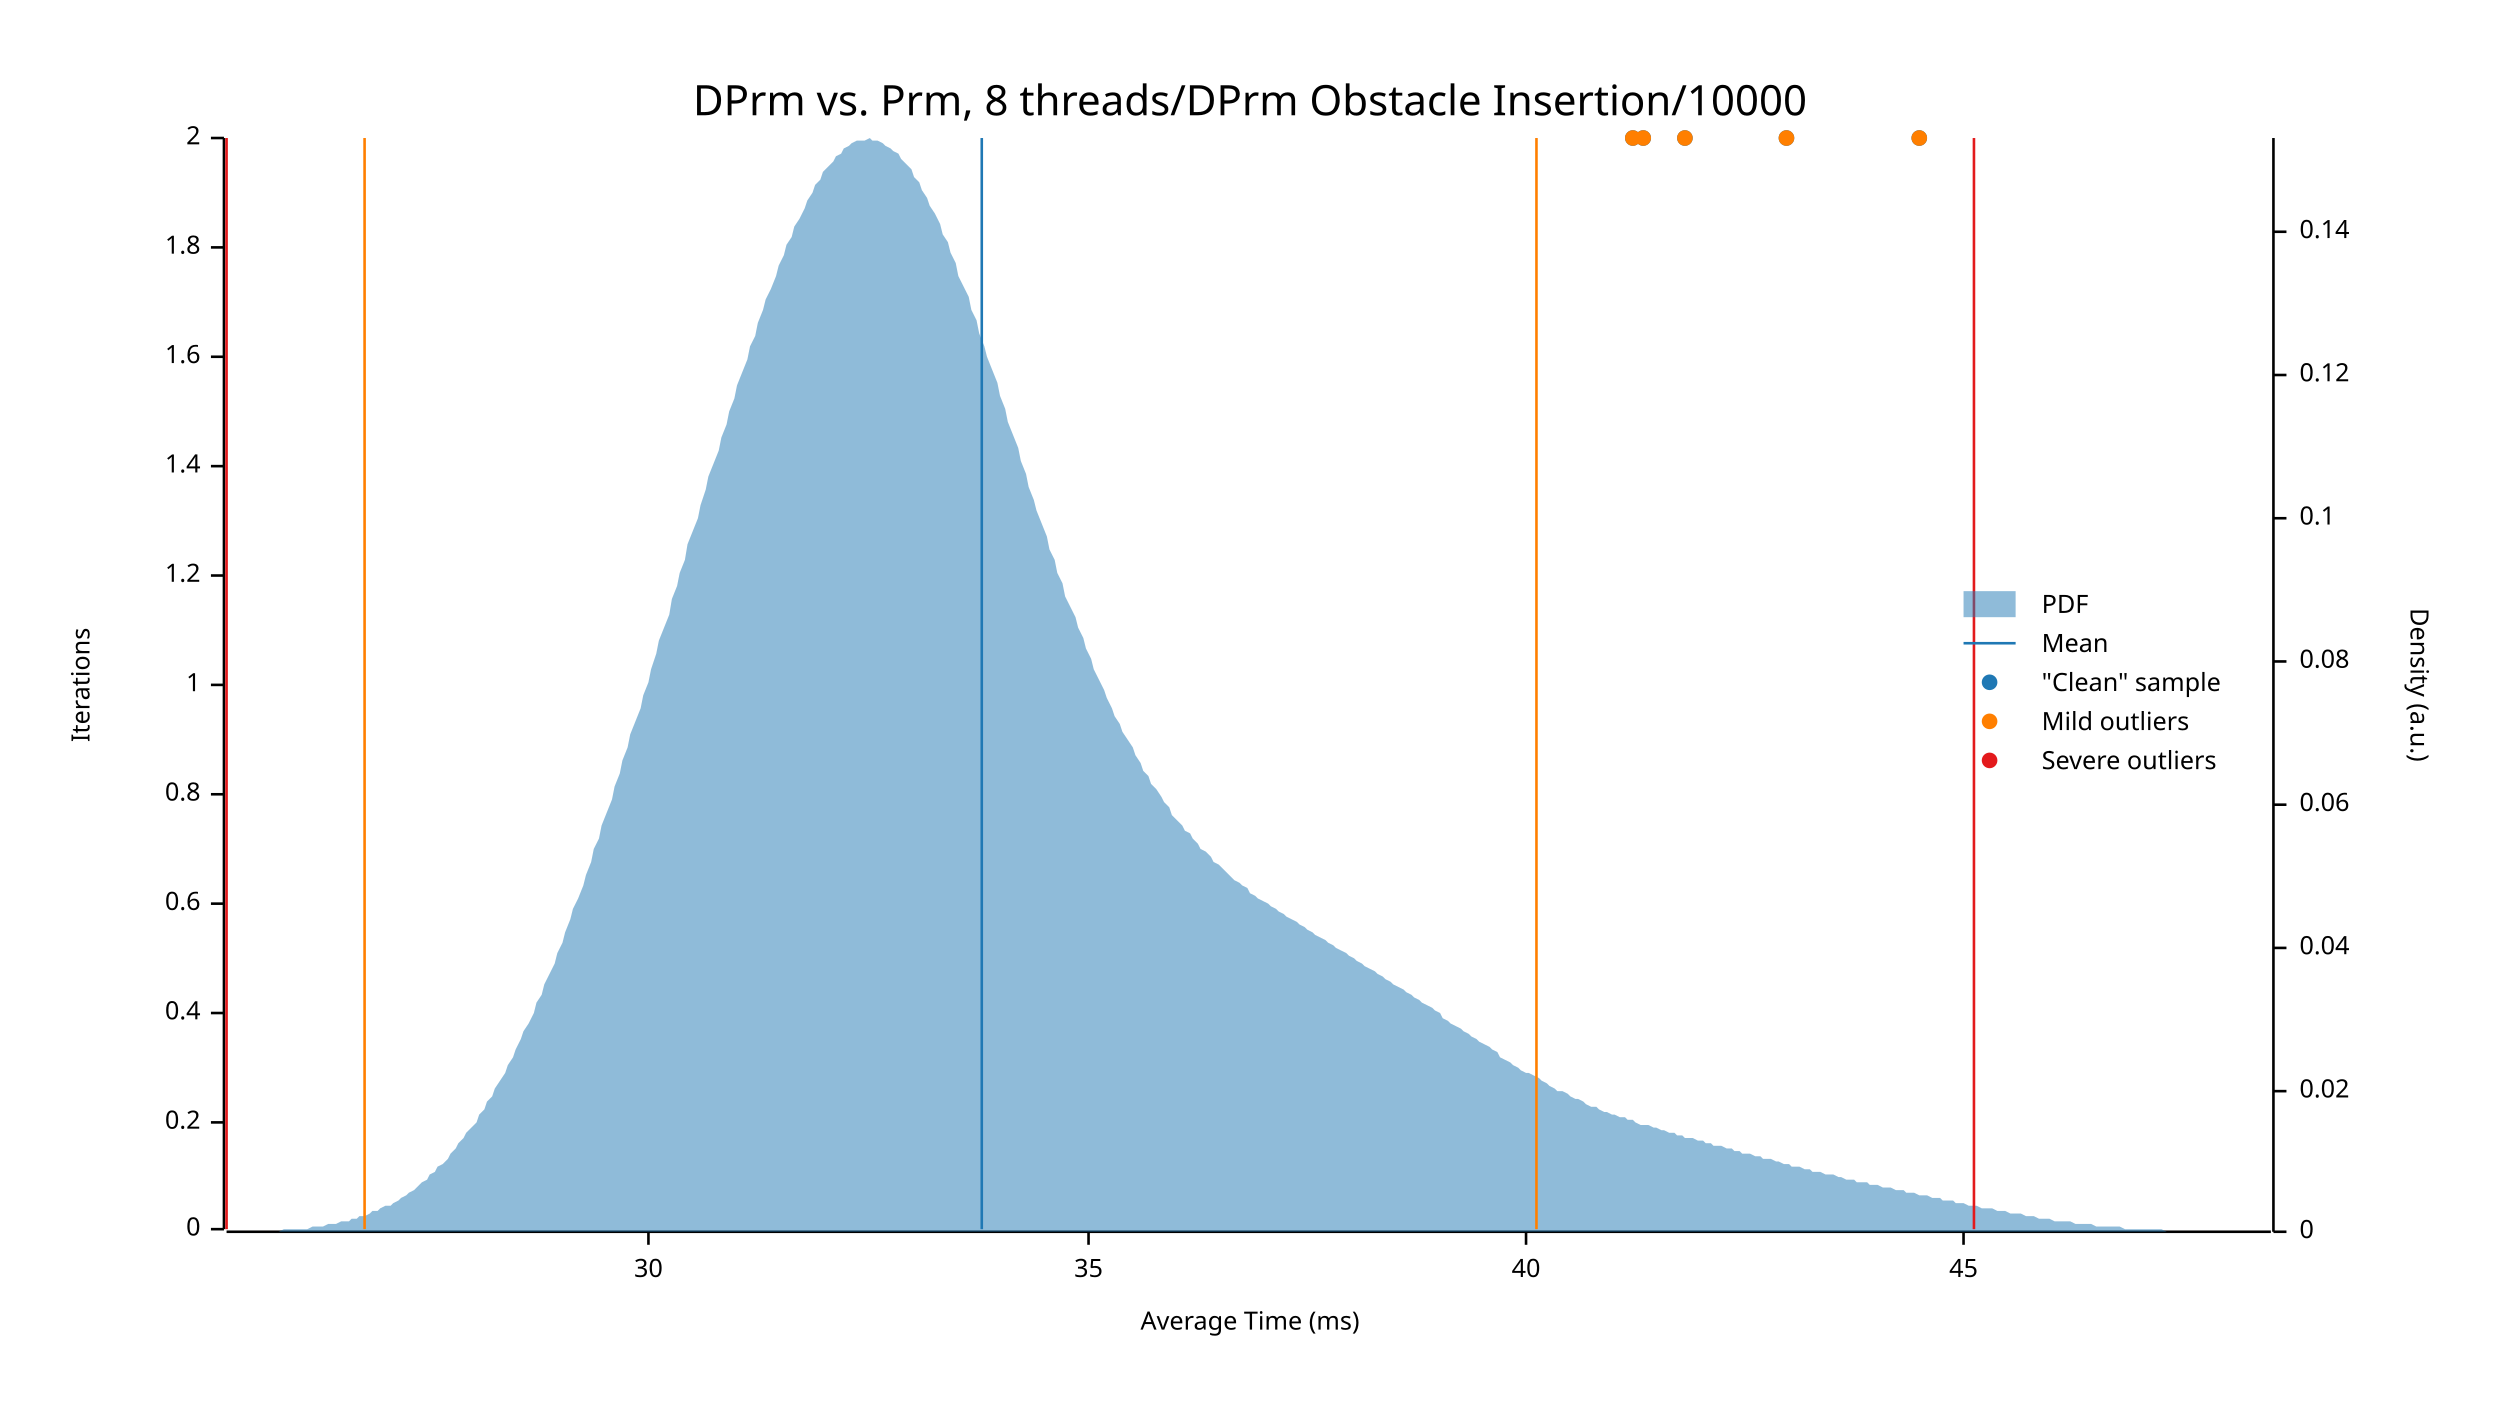
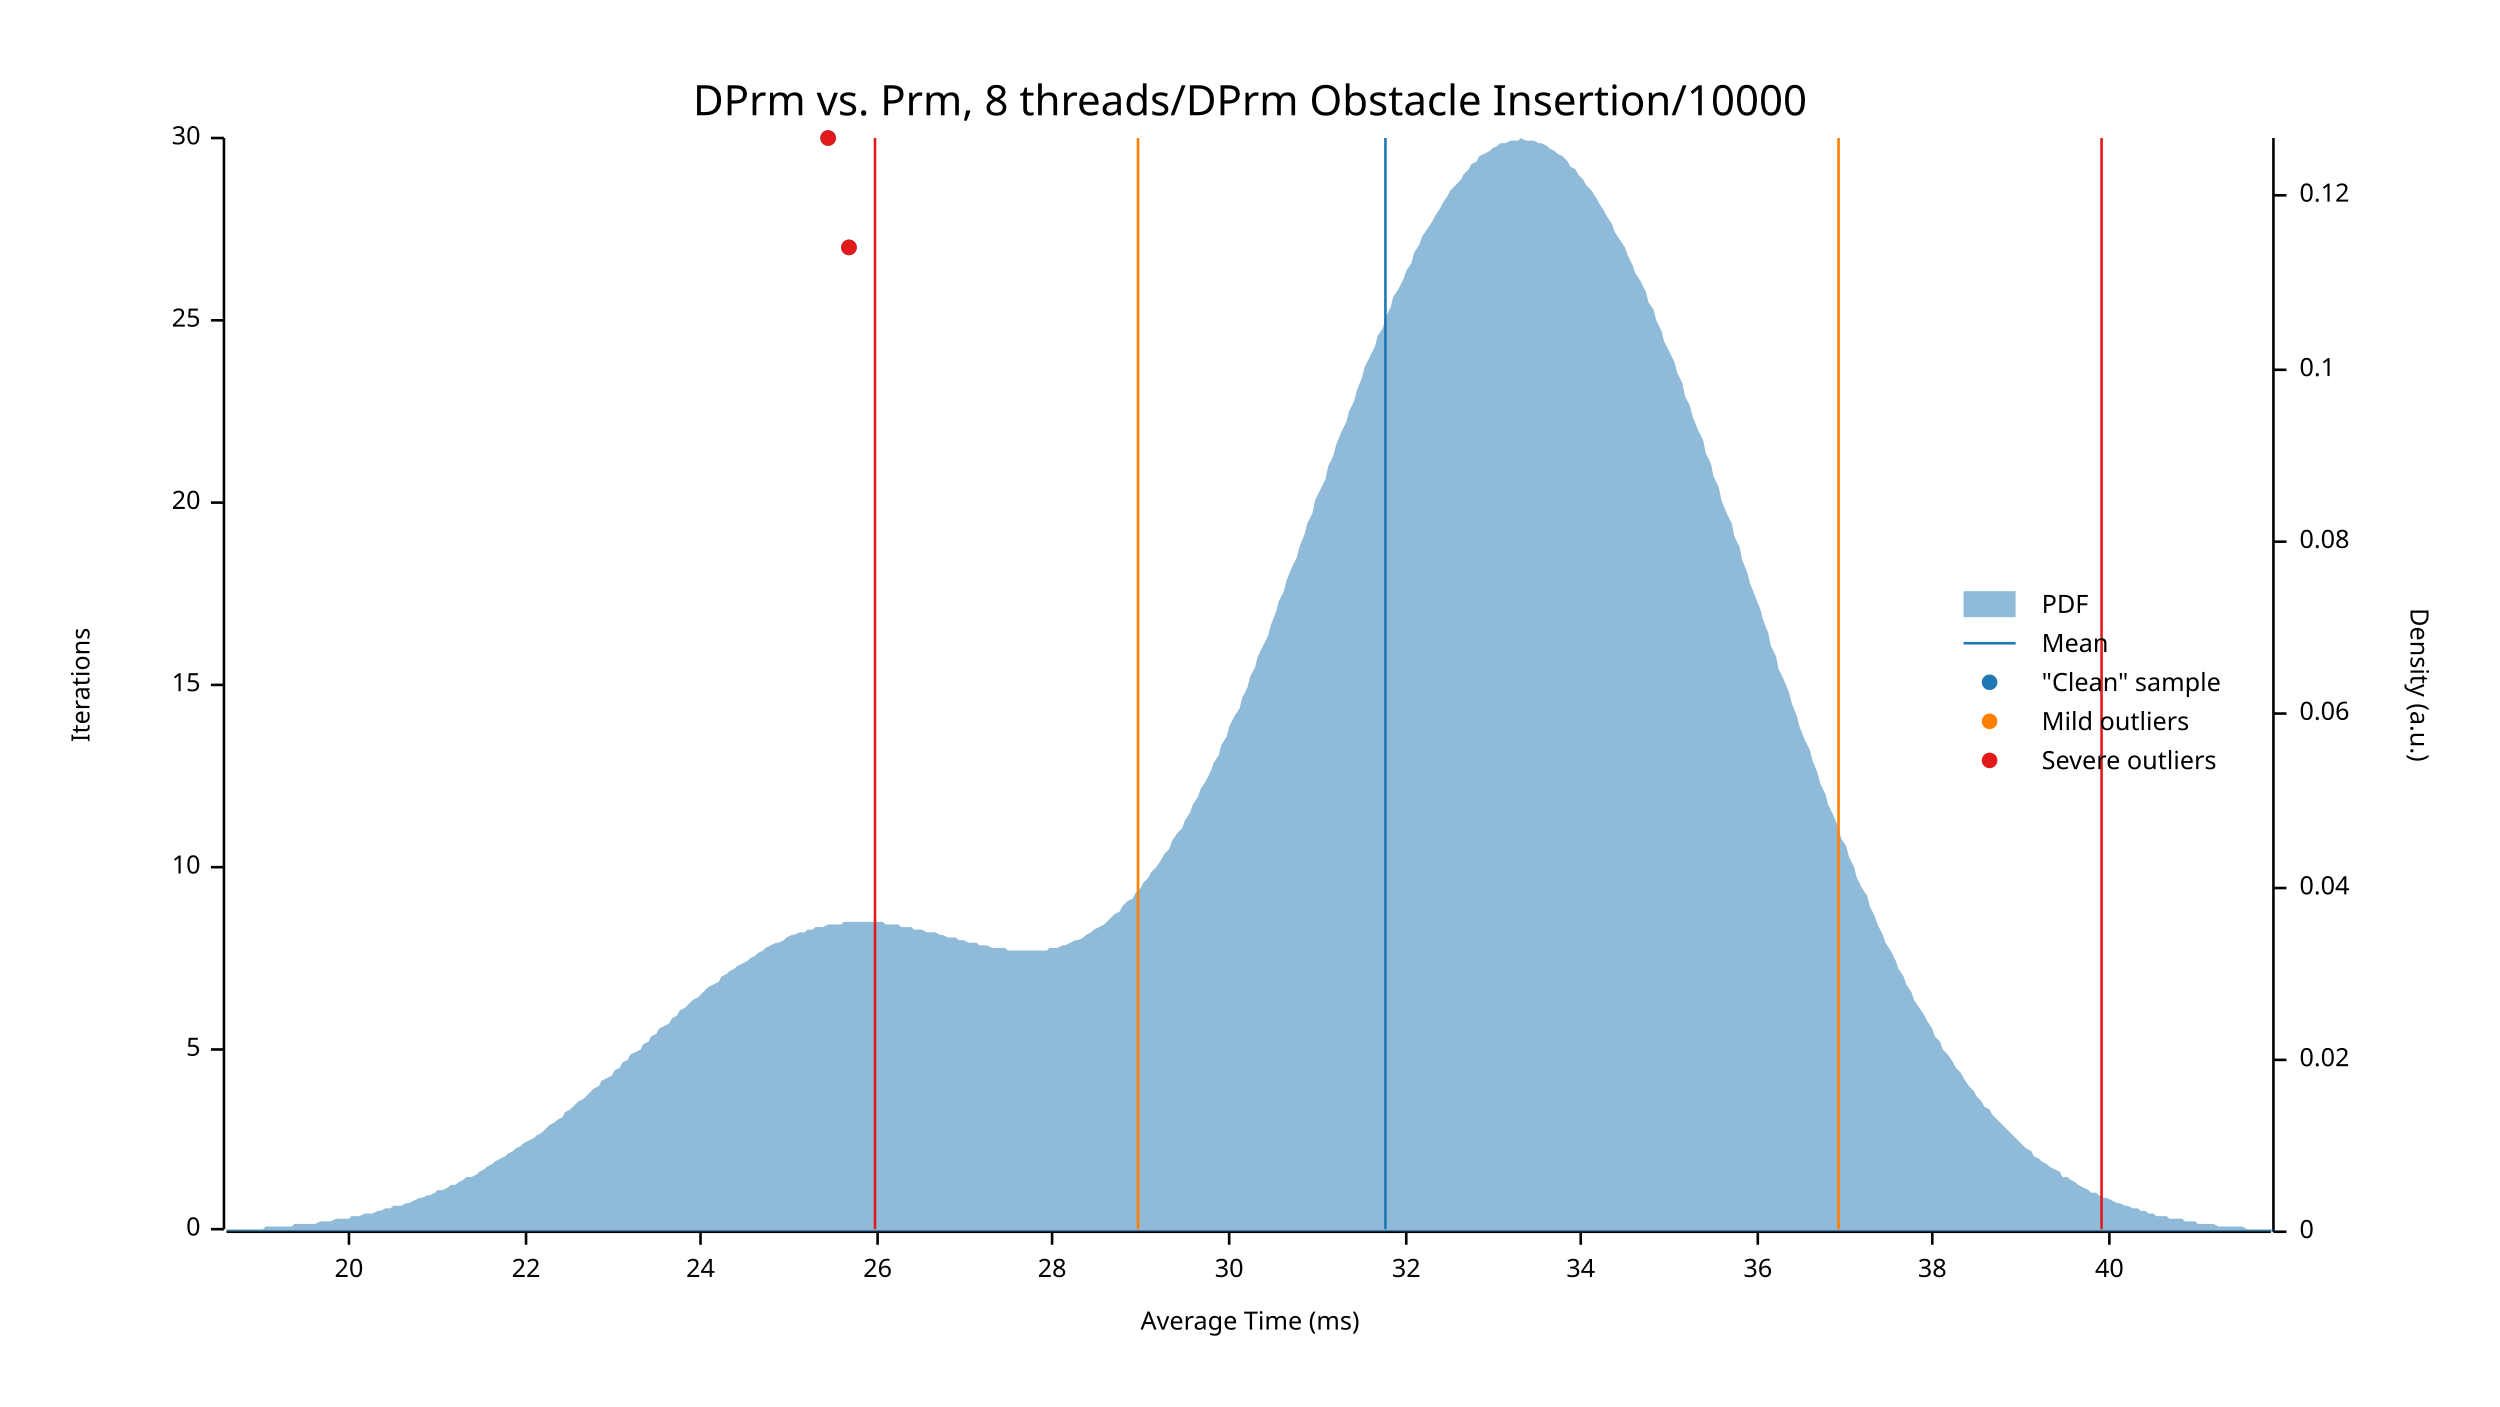
<svg xmlns="http://www.w3.org/2000/svg" width="960" height="540" viewBox="0 0 960 540">
  <text x="480" y="32" dy="0.76em" text-anchor="middle" font-family="sans-serif" font-size="16.129" opacity="1" fill="#000000">
DPrm vs. Prm, 8 threads/DPrm Obstacle Insertion/10000
</text>
  <text x="27" y="263" dy="0.76em" text-anchor="middle" font-family="sans-serif" font-size="9.677" opacity="1" fill="#000000" transform="rotate(270, 27, 263)">
Iterations
</text>
  <text x="480" y="513" dy="-0.5ex" text-anchor="middle" font-family="sans-serif" font-size="9.677" opacity="1" fill="#000000">
Average Time (ms)
</text>
  <polyline fill="none" opacity="1" stroke="#000000" stroke-width="1" points="86,53 86,472 " />
  <text x="77" y="472" dy="0.5ex" text-anchor="end" font-family="sans-serif" font-size="9.677" opacity="1" fill="#000000">
0
</text>
  <polyline fill="none" opacity="1" stroke="#000000" stroke-width="1" points="81,472 86,472 " />
-   <text x="77" y="431" dy="0.5ex" text-anchor="end" font-family="sans-serif" font-size="9.677" opacity="1" fill="#000000">
- 0.2
+   <text x="77" y="403" dy="0.5ex" text-anchor="end" font-family="sans-serif" font-size="9.677" opacity="1" fill="#000000">
+ 5
</text>
-   <polyline fill="none" opacity="1" stroke="#000000" stroke-width="1" points="81,431 86,431 " />
-   <text x="77" y="389" dy="0.5ex" text-anchor="end" font-family="sans-serif" font-size="9.677" opacity="1" fill="#000000">
- 0.4
+   <polyline fill="none" opacity="1" stroke="#000000" stroke-width="1" points="81,403 86,403 " />
+   <text x="77" y="333" dy="0.5ex" text-anchor="end" font-family="sans-serif" font-size="9.677" opacity="1" fill="#000000">
+ 10
</text>
-   <polyline fill="none" opacity="1" stroke="#000000" stroke-width="1" points="81,389 86,389 " />
-   <text x="77" y="347" dy="0.5ex" text-anchor="end" font-family="sans-serif" font-size="9.677" opacity="1" fill="#000000">
- 0.6
- </text>
-   <polyline fill="none" opacity="1" stroke="#000000" stroke-width="1" points="81,347 86,347 " />
-   <text x="77" y="305" dy="0.5ex" text-anchor="end" font-family="sans-serif" font-size="9.677" opacity="1" fill="#000000">
- 0.8
- </text>
-   <polyline fill="none" opacity="1" stroke="#000000" stroke-width="1" points="81,305 86,305 " />
+   <polyline fill="none" opacity="1" stroke="#000000" stroke-width="1" points="81,333 86,333 " />
  <text x="77" y="263" dy="0.5ex" text-anchor="end" font-family="sans-serif" font-size="9.677" opacity="1" fill="#000000">
- 1
+ 15
</text>
  <polyline fill="none" opacity="1" stroke="#000000" stroke-width="1" points="81,263 86,263 " />
-   <text x="77" y="221" dy="0.5ex" text-anchor="end" font-family="sans-serif" font-size="9.677" opacity="1" fill="#000000">
- 1.2
+   <text x="77" y="193" dy="0.5ex" text-anchor="end" font-family="sans-serif" font-size="9.677" opacity="1" fill="#000000">
+ 20
</text>
-   <polyline fill="none" opacity="1" stroke="#000000" stroke-width="1" points="81,221 86,221 " />
-   <text x="77" y="179" dy="0.5ex" text-anchor="end" font-family="sans-serif" font-size="9.677" opacity="1" fill="#000000">
- 1.4
+   <polyline fill="none" opacity="1" stroke="#000000" stroke-width="1" points="81,193 86,193 " />
+   <text x="77" y="123" dy="0.5ex" text-anchor="end" font-family="sans-serif" font-size="9.677" opacity="1" fill="#000000">
+ 25
</text>
-   <polyline fill="none" opacity="1" stroke="#000000" stroke-width="1" points="81,179 86,179 " />
-   <text x="77" y="137" dy="0.5ex" text-anchor="end" font-family="sans-serif" font-size="9.677" opacity="1" fill="#000000">
- 1.6
- </text>
-   <polyline fill="none" opacity="1" stroke="#000000" stroke-width="1" points="81,137 86,137 " />
-   <text x="77" y="95" dy="0.5ex" text-anchor="end" font-family="sans-serif" font-size="9.677" opacity="1" fill="#000000">
- 1.8
- </text>
-   <polyline fill="none" opacity="1" stroke="#000000" stroke-width="1" points="81,95 86,95 " />
+   <polyline fill="none" opacity="1" stroke="#000000" stroke-width="1" points="81,123 86,123 " />
  <text x="77" y="53" dy="0.5ex" text-anchor="end" font-family="sans-serif" font-size="9.677" opacity="1" fill="#000000">
- 2
+ 30
</text>
  <polyline fill="none" opacity="1" stroke="#000000" stroke-width="1" points="81,53 86,53 " />
  <polyline fill="none" opacity="1" stroke="#000000" stroke-width="1" points="87,473 872,473 " />
-   <text x="249" y="483" dy="0.76em" text-anchor="middle" font-family="sans-serif" font-size="9.677" opacity="1" fill="#000000">
+   <text x="134" y="483" dy="0.76em" text-anchor="middle" font-family="sans-serif" font-size="9.677" opacity="1" fill="#000000">
+ 20
+ </text>
+   <polyline fill="none" opacity="1" stroke="#000000" stroke-width="1" points="134,473 134,478 " />
+   <text x="202" y="483" dy="0.76em" text-anchor="middle" font-family="sans-serif" font-size="9.677" opacity="1" fill="#000000">
+ 22
+ </text>
+   <polyline fill="none" opacity="1" stroke="#000000" stroke-width="1" points="202,473 202,478 " />
+   <text x="269" y="483" dy="0.76em" text-anchor="middle" font-family="sans-serif" font-size="9.677" opacity="1" fill="#000000">
+ 24
+ </text>
+   <polyline fill="none" opacity="1" stroke="#000000" stroke-width="1" points="269,473 269,478 " />
+   <text x="337" y="483" dy="0.76em" text-anchor="middle" font-family="sans-serif" font-size="9.677" opacity="1" fill="#000000">
+ 26
+ </text>
+   <polyline fill="none" opacity="1" stroke="#000000" stroke-width="1" points="337,473 337,478 " />
+   <text x="404" y="483" dy="0.76em" text-anchor="middle" font-family="sans-serif" font-size="9.677" opacity="1" fill="#000000">
+ 28
+ </text>
+   <polyline fill="none" opacity="1" stroke="#000000" stroke-width="1" points="404,473 404,478 " />
+   <text x="472" y="483" dy="0.76em" text-anchor="middle" font-family="sans-serif" font-size="9.677" opacity="1" fill="#000000">
30
</text>
-   <polyline fill="none" opacity="1" stroke="#000000" stroke-width="1" points="249,473 249,478 " />
-   <text x="418" y="483" dy="0.76em" text-anchor="middle" font-family="sans-serif" font-size="9.677" opacity="1" fill="#000000">
- 35
+   <polyline fill="none" opacity="1" stroke="#000000" stroke-width="1" points="472,473 472,478 " />
+   <text x="540" y="483" dy="0.76em" text-anchor="middle" font-family="sans-serif" font-size="9.677" opacity="1" fill="#000000">
+ 32
</text>
-   <polyline fill="none" opacity="1" stroke="#000000" stroke-width="1" points="418,473 418,478 " />
-   <text x="586" y="483" dy="0.76em" text-anchor="middle" font-family="sans-serif" font-size="9.677" opacity="1" fill="#000000">
+   <polyline fill="none" opacity="1" stroke="#000000" stroke-width="1" points="540,473 540,478 " />
+   <text x="607" y="483" dy="0.76em" text-anchor="middle" font-family="sans-serif" font-size="9.677" opacity="1" fill="#000000">
+ 34
+ </text>
+   <polyline fill="none" opacity="1" stroke="#000000" stroke-width="1" points="607,473 607,478 " />
+   <text x="675" y="483" dy="0.76em" text-anchor="middle" font-family="sans-serif" font-size="9.677" opacity="1" fill="#000000">
+ 36
+ </text>
+   <polyline fill="none" opacity="1" stroke="#000000" stroke-width="1" points="675,473 675,478 " />
+   <text x="742" y="483" dy="0.76em" text-anchor="middle" font-family="sans-serif" font-size="9.677" opacity="1" fill="#000000">
+ 38
+ </text>
+   <polyline fill="none" opacity="1" stroke="#000000" stroke-width="1" points="742,473 742,478 " />
+   <text x="810" y="483" dy="0.76em" text-anchor="middle" font-family="sans-serif" font-size="9.677" opacity="1" fill="#000000">
40
</text>
-   <polyline fill="none" opacity="1" stroke="#000000" stroke-width="1" points="586,473 586,478 " />
-   <text x="754" y="483" dy="0.76em" text-anchor="middle" font-family="sans-serif" font-size="9.677" opacity="1" fill="#000000">
- 45
- </text>
-   <polyline fill="none" opacity="1" stroke="#000000" stroke-width="1" points="754,473 754,478 " />
+   <polyline fill="none" opacity="1" stroke="#000000" stroke-width="1" points="810,473 810,478 " />
  <text x="933" y="263" dy="0.76em" text-anchor="middle" font-family="sans-serif" font-size="9.677" opacity="1" fill="#000000" transform="rotate(90, 933, 263)">
Density (a.u.)
</text>
  <polyline fill="none" opacity="1" stroke="#000000" stroke-width="1" points="873,53 873,473 " />
  <text x="883" y="473" dy="0.5ex" text-anchor="start" font-family="sans-serif" font-size="9.677" opacity="1" fill="#000000">
0
</text>
  <polyline fill="none" opacity="1" stroke="#000000" stroke-width="1" points="873,473 878,473 " />
-   <text x="883" y="419" dy="0.5ex" text-anchor="start" font-family="sans-serif" font-size="9.677" opacity="1" fill="#000000">
+   <text x="883" y="407" dy="0.5ex" text-anchor="start" font-family="sans-serif" font-size="9.677" opacity="1" fill="#000000">
0.02
</text>
-   <polyline fill="none" opacity="1" stroke="#000000" stroke-width="1" points="873,419 878,419 " />
-   <text x="883" y="364" dy="0.5ex" text-anchor="start" font-family="sans-serif" font-size="9.677" opacity="1" fill="#000000">
+   <polyline fill="none" opacity="1" stroke="#000000" stroke-width="1" points="873,407 878,407 " />
+   <text x="883" y="341" dy="0.5ex" text-anchor="start" font-family="sans-serif" font-size="9.677" opacity="1" fill="#000000">
0.04
</text>
-   <polyline fill="none" opacity="1" stroke="#000000" stroke-width="1" points="873,364 878,364 " />
-   <text x="883" y="309" dy="0.5ex" text-anchor="start" font-family="sans-serif" font-size="9.677" opacity="1" fill="#000000">
+   <polyline fill="none" opacity="1" stroke="#000000" stroke-width="1" points="873,341 878,341 " />
+   <text x="883" y="274" dy="0.5ex" text-anchor="start" font-family="sans-serif" font-size="9.677" opacity="1" fill="#000000">
0.06
</text>
-   <polyline fill="none" opacity="1" stroke="#000000" stroke-width="1" points="873,309 878,309 " />
-   <text x="883" y="254" dy="0.5ex" text-anchor="start" font-family="sans-serif" font-size="9.677" opacity="1" fill="#000000">
+   <polyline fill="none" opacity="1" stroke="#000000" stroke-width="1" points="873,274 878,274 " />
+   <text x="883" y="208" dy="0.5ex" text-anchor="start" font-family="sans-serif" font-size="9.677" opacity="1" fill="#000000">
0.08
</text>
-   <polyline fill="none" opacity="1" stroke="#000000" stroke-width="1" points="873,254 878,254 " />
-   <text x="883" y="199" dy="0.5ex" text-anchor="start" font-family="sans-serif" font-size="9.677" opacity="1" fill="#000000">
+   <polyline fill="none" opacity="1" stroke="#000000" stroke-width="1" points="873,208 878,208 " />
+   <text x="883" y="142" dy="0.5ex" text-anchor="start" font-family="sans-serif" font-size="9.677" opacity="1" fill="#000000">
0.1
</text>
-   <polyline fill="none" opacity="1" stroke="#000000" stroke-width="1" points="873,199 878,199 " />
-   <text x="883" y="144" dy="0.5ex" text-anchor="start" font-family="sans-serif" font-size="9.677" opacity="1" fill="#000000">
+   <polyline fill="none" opacity="1" stroke="#000000" stroke-width="1" points="873,142 878,142 " />
+   <text x="883" y="75" dy="0.5ex" text-anchor="start" font-family="sans-serif" font-size="9.677" opacity="1" fill="#000000">
0.12
</text>
-   <polyline fill="none" opacity="1" stroke="#000000" stroke-width="1" points="873,144 878,144 " />
-   <text x="883" y="89" dy="0.5ex" text-anchor="start" font-family="sans-serif" font-size="9.677" opacity="1" fill="#000000">
- 0.14
- </text>
-   <polyline fill="none" opacity="1" stroke="#000000" stroke-width="1" points="873,89 878,89 " />
-   <polygon opacity="0.5" fill="#1F78B4" points="87,473 88,473 90,473 91,473 93,473 94,473 96,473 98,473 99,473 101,473 102,473 104,473 105,473 107,473 109,472 110,472 112,472 113,472 115,472 116,472 118,472 120,471 121,471 123,471 124,471 126,470 127,470 129,470 131,469 132,469 134,469 135,468 137,468 138,467 140,467 142,466 143,465 145,465 146,464 148,463 150,463 151,462 153,461 154,460 156,459 157,458 159,457 161,455 162,454 164,453 165,451 167,450 168,448 170,447 172,445 173,443 175,441 176,439 178,437 179,435 181,433 183,431 184,428 186,426 187,423 189,421 190,418 192,415 194,412 195,409 197,406 198,403 200,399 201,396 203,393 205,389 206,385 208,382 209,378 211,374 213,370 214,366 216,362 217,358 219,353 220,349 222,345 224,340 225,336 227,331 228,326 230,322 231,317 233,312 235,307 236,302 238,297 239,292 241,287 242,282 244,277 246,272 247,267 249,262 250,257 252,251 253,246 255,241 257,236 258,230 260,225 261,220 263,215 264,209 266,204 268,199 269,194 271,188 272,183 274,178 276,173 277,168 279,163 280,158 282,153 283,148 285,143 287,138 288,133 290,129 291,124 293,119 294,115 296,111 298,106 299,102 301,98 302,94 304,91 305,87 307,84 309,80 310,77 312,74 313,71 315,69 316,66 318,64 320,62 321,60 323,59 324,57 326,56 327,55 329,54 331,54 332,54 334,53 335,54 337,54 339,55 340,56 342,57 343,58 345,59 346,61 348,63 350,65 351,68 353,70 354,73 356,76 357,79 359,82 361,86 362,90 364,93 365,97 367,101 368,106 370,110 372,114 373,119 375,123 376,128 378,133 379,137 381,142 383,147 384,152 386,157 387,162 389,167 391,172 392,177 394,182 395,187 397,192 398,196 400,201 402,206 403,211 405,215 406,220 408,224 409,229 411,233 413,237 414,241 416,245 417,249 419,253 420,257 422,261 424,265 425,268 427,272 428,275 430,278 431,281 433,284 435,287 436,290 438,293 439,296 441,298 442,301 444,303 446,306 447,308 449,310 450,313 452,315 454,317 455,319 457,320 458,322 460,324 461,326 463,327 465,329 466,331 468,332 469,333 471,335 472,336 474,338 476,339 477,340 479,341 480,343 482,344 483,345 485,346 487,347 488,348 490,349 491,350 493,351 494,352 496,353 498,354 499,355 501,356 502,357 504,358 505,359 507,360 509,361 510,362 512,363 513,364 515,365 517,366 518,367 520,368 521,369 523,370 524,371 526,372 528,373 529,374 531,375 532,376 534,377 535,378 537,379 539,380 540,381 542,382 543,383 545,384 546,385 548,386 550,387 551,388 553,389 554,391 556,392 557,393 559,394 561,395 562,396 564,397 565,398 567,399 568,400 570,401 572,402 573,403 575,404 576,406 578,407 580,408 581,409 583,410 584,411 586,412 587,412 589,413 591,414 592,415 594,416 595,417 597,418 598,419 600,419 602,420 603,421 605,422 606,422 608,423 609,424 611,425 613,425 614,426 616,427 617,427 619,428 620,428 622,429 624,429 625,430 627,430 628,431 630,432 632,432 633,432 635,433 636,433 638,434 639,434 641,435 643,435 644,436 646,436 647,437 649,437 650,437 652,438 654,438 655,439 657,439 658,440 660,440 661,440 663,441 665,441 666,442 668,442 669,443 671,443 672,443 674,444 676,444 677,445 679,445 680,445 682,446 683,446 685,447 687,447 688,448 690,448 691,448 693,449 695,449 696,450 698,450 699,450 701,451 702,451 704,451 706,452 707,452 709,453 710,453 712,453 713,454 715,454 717,454 718,455 720,455 721,455 723,456 724,456 726,456 728,457 729,457 731,457 732,458 734,458 735,458 737,459 739,459 740,459 742,460 743,460 745,460 746,461 748,461 750,461 751,462 753,462 754,462 756,463 758,463 759,463 761,464 762,464 764,464 765,464 767,465 769,465 770,465 772,466 773,466 775,466 776,466 778,467 780,467 781,467 783,468 784,468 786,468 787,468 789,469 791,469 792,469 794,469 795,469 797,470 798,470 800,470 802,470 803,470 805,471 806,471 808,471 809,471 811,471 813,471 814,471 816,472 817,472 819,472 821,472 822,472 824,472 825,472 827,472 828,472 830,472 832,473 833,473 835,473 836,473 838,473 839,473 841,473 843,473 844,473 846,473 847,473 849,473 850,473 852,473 854,473 855,473 857,473 858,473 860,473 861,473 863,473 865,473 866,473 868,473 869,473 871,473 873,473 873,473 87,473 " />
-   <polyline fill="none" opacity="1" stroke="#1F78B4" stroke-width="1" points="377,472 377,53 " />
-   <polyline fill="none" opacity="1" stroke="#FF7F00" stroke-width="1" points="140,472 140,53 " />
-   <polyline fill="none" opacity="1" stroke="#FF7F00" stroke-width="1" points="590,472 590,53 " />
-   <polyline fill="none" opacity="1" stroke="#E31A1C" stroke-width="1" points="87,472 87,53 " />
-   <polyline fill="none" opacity="1" stroke="#E31A1C" stroke-width="1" points="758,472 758,53 " />
-   <circle cx="627" cy="53" r="3" opacity="1" fill="#1F78B4" stroke="none" stroke-width="1" />
-   <circle cx="686" cy="53" r="3" opacity="1" fill="#1F78B4" stroke="none" stroke-width="1" />
-   <circle cx="631" cy="53" r="3" opacity="1" fill="#1F78B4" stroke="none" stroke-width="1" />
-   <circle cx="647" cy="53" r="3" opacity="1" fill="#1F78B4" stroke="none" stroke-width="1" />
-   <circle cx="737" cy="53" r="3" opacity="1" fill="#1F78B4" stroke="none" stroke-width="1" />
-   <circle cx="627" cy="53" r="3" opacity="1" fill="#FF7F00" stroke="none" stroke-width="1" />
-   <circle cx="686" cy="53" r="3" opacity="1" fill="#FF7F00" stroke="none" stroke-width="1" />
-   <circle cx="631" cy="53" r="3" opacity="1" fill="#FF7F00" stroke="none" stroke-width="1" />
-   <circle cx="647" cy="53" r="3" opacity="1" fill="#FF7F00" stroke="none" stroke-width="1" />
-   <circle cx="737" cy="53" r="3" opacity="1" fill="#FF7F00" stroke="none" stroke-width="1" />
+   <polyline fill="none" opacity="1" stroke="#000000" stroke-width="1" points="873,75 878,75 " />
+   <polygon opacity="0.5" fill="#1F78B4" points="87,472 88,472 90,472 91,472 93,472 94,472 96,472 98,472 99,472 101,472 102,471 104,471 105,471 107,471 109,471 110,471 112,471 113,470 115,470 116,470 118,470 120,470 121,470 123,469 124,469 126,469 127,469 129,468 131,468 132,468 134,468 135,467 137,467 138,467 140,466 142,466 143,466 145,465 146,465 148,464 150,464 151,463 153,463 154,463 156,462 157,462 159,461 161,460 162,460 164,459 165,459 167,458 168,457 170,457 172,456 173,455 175,455 176,454 178,453 179,452 181,452 183,451 184,450 186,449 187,448 189,447 190,446 192,445 194,444 195,443 197,442 198,441 200,440 201,439 203,438 205,437 206,436 208,435 209,434 211,432 213,431 214,430 216,429 217,427 219,426 220,425 222,423 224,422 225,421 227,419 228,418 230,417 231,415 233,414 235,413 236,411 238,410 239,408 241,407 242,405 244,404 246,403 247,401 249,400 250,398 252,397 253,395 255,394 257,393 258,391 260,390 261,388 263,387 264,386 266,384 268,383 269,382 271,380 272,379 274,378 276,377 277,375 279,374 280,373 282,372 283,371 285,370 287,369 288,368 290,367 291,366 293,365 294,364 296,363 298,362 299,362 301,361 302,360 304,359 305,359 307,358 309,358 310,357 312,357 313,356 315,356 316,356 318,355 320,355 321,355 323,355 324,354 326,354 327,354 329,354 331,354 332,354 334,354 335,354 337,354 339,354 340,355 342,355 343,355 345,355 346,356 348,356 350,356 351,357 353,357 354,357 356,358 357,358 359,358 361,359 362,359 364,360 365,360 367,360 368,361 370,361 372,362 373,362 375,362 376,363 378,363 379,363 381,364 383,364 384,364 386,364 387,365 389,365 391,365 392,365 394,365 395,365 397,365 398,365 400,365 402,365 403,364 405,364 406,364 408,363 409,363 411,362 413,361 414,361 416,360 417,359 419,358 420,357 422,356 424,355 425,354 427,352 428,351 430,350 431,348 433,346 435,345 436,343 438,341 439,339 441,337 442,335 444,333 446,330 447,328 449,326 450,323 452,320 454,318 455,315 457,312 458,309 460,306 461,303 463,300 465,296 466,293 468,290 469,286 471,283 472,279 474,275 476,272 477,268 479,264 480,260 482,256 483,252 485,248 487,244 488,240 490,235 491,231 493,227 494,223 496,218 498,214 499,210 501,205 502,201 504,197 505,192 507,188 509,184 510,179 512,175 513,171 515,166 517,162 518,158 520,154 521,150 523,145 524,141 526,137 528,133 529,129 531,126 532,122 534,118 535,114 537,111 539,107 540,104 542,101 543,97 545,94 546,91 548,88 550,85 551,83 553,80 554,78 556,75 557,73 559,71 561,69 562,67 564,65 565,63 567,62 568,60 570,59 572,58 573,57 575,56 576,55 578,55 580,54 581,54 583,54 584,53 586,54 587,54 589,54 591,55 592,55 594,56 595,57 597,58 598,59 600,60 602,62 603,64 605,65 606,67 608,69 609,71 611,73 613,76 614,78 616,81 617,83 619,86 620,89 622,92 624,95 625,98 627,102 628,105 630,108 632,112 633,116 635,119 636,123 638,127 639,131 641,135 643,139 644,143 646,147 647,152 649,156 650,160 652,165 654,169 655,174 657,178 658,183 660,187 661,192 663,197 665,201 666,206 668,210 669,215 671,220 672,224 674,229 676,234 677,238 679,243 680,248 682,252 683,257 685,261 687,266 688,270 690,275 691,279 693,284 695,288 696,292 698,297 699,301 701,305 702,309 704,313 706,318 707,322 709,325 710,329 712,333 713,337 715,341 717,344 718,348 720,352 721,355 723,359 724,362 726,365 728,369 729,372 731,375 732,378 734,381 735,384 737,387 739,390 740,392 742,395 743,398 745,400 746,403 748,405 750,408 751,410 753,412 754,414 756,417 758,419 759,421 761,423 762,425 764,426 765,428 767,430 769,432 770,433 772,435 773,436 775,438 776,439 778,441 780,442 781,444 783,445 784,446 786,447 787,448 789,449 791,450 792,452 794,452 795,453 797,454 798,455 800,456 802,457 803,458 805,458 806,459 808,460 809,460 811,461 813,462 814,462 816,463 817,463 819,464 821,464 822,465 824,465 825,466 827,466 828,467 830,467 832,467 833,468 835,468 836,468 838,468 839,469 841,469 843,469 844,470 846,470 847,470 849,470 850,470 852,471 854,471 855,471 857,471 858,471 860,471 861,471 863,472 865,472 866,472 868,472 869,472 871,472 873,472 873,473 87,473 " />
+   <polyline fill="none" opacity="1" stroke="#1F78B4" stroke-width="1" points="532,472 532,53 " />
+   <polyline fill="none" opacity="1" stroke="#FF7F00" stroke-width="1" points="437,472 437,53 " />
+   <polyline fill="none" opacity="1" stroke="#FF7F00" stroke-width="1" points="706,472 706,53 " />
+   <polyline fill="none" opacity="1" stroke="#E31A1C" stroke-width="1" points="336,472 336,53 " />
+   <polyline fill="none" opacity="1" stroke="#E31A1C" stroke-width="1" points="807,472 807,53 " />
+   <circle cx="326" cy="95" r="3" opacity="1" fill="#1F78B4" stroke="none" stroke-width="1" />
+   <circle cx="318" cy="53" r="3" opacity="1" fill="#1F78B4" stroke="none" stroke-width="1" />
+   <circle cx="326" cy="95" r="3" opacity="1" fill="#E31A1C" stroke="none" stroke-width="1" />
+   <circle cx="318" cy="53" r="3" opacity="1" fill="#E31A1C" stroke="none" stroke-width="1" />
  <text x="784" y="228" dy="0.76em" text-anchor="start" font-family="sans-serif" font-size="9.677" opacity="1" fill="#000000">
PDF
</text>
  <text x="784" y="243" dy="0.76em" text-anchor="start" font-family="sans-serif" font-size="9.677" opacity="1" fill="#000000">
Mean
</text>
  <text x="784" y="258" dy="0.76em" text-anchor="start" font-family="sans-serif" font-size="9.677" opacity="1" fill="#000000">
"Clean" sample
</text>
  <text x="784" y="273" dy="0.76em" text-anchor="start" font-family="sans-serif" font-size="9.677" opacity="1" fill="#000000">
Mild outliers
</text>
  <text x="784" y="288" dy="0.76em" text-anchor="start" font-family="sans-serif" font-size="9.677" opacity="1" fill="#000000">
Severe outliers
</text>
  <rect x="754" y="227" width="20" height="10" opacity="0.5" fill="#1F78B4" stroke="none" />
  <polyline fill="none" opacity="1" stroke="#1F78B4" stroke-width="1" points="754,247 774,247 " />
  <circle cx="764" cy="262" r="3" opacity="1" fill="#1F78B4" stroke="none" stroke-width="1" />
  <circle cx="764" cy="277" r="3" opacity="1" fill="#FF7F00" stroke="none" stroke-width="1" />
  <circle cx="764" cy="292" r="3" opacity="1" fill="#E31A1C" stroke="none" stroke-width="1" />
</svg>
